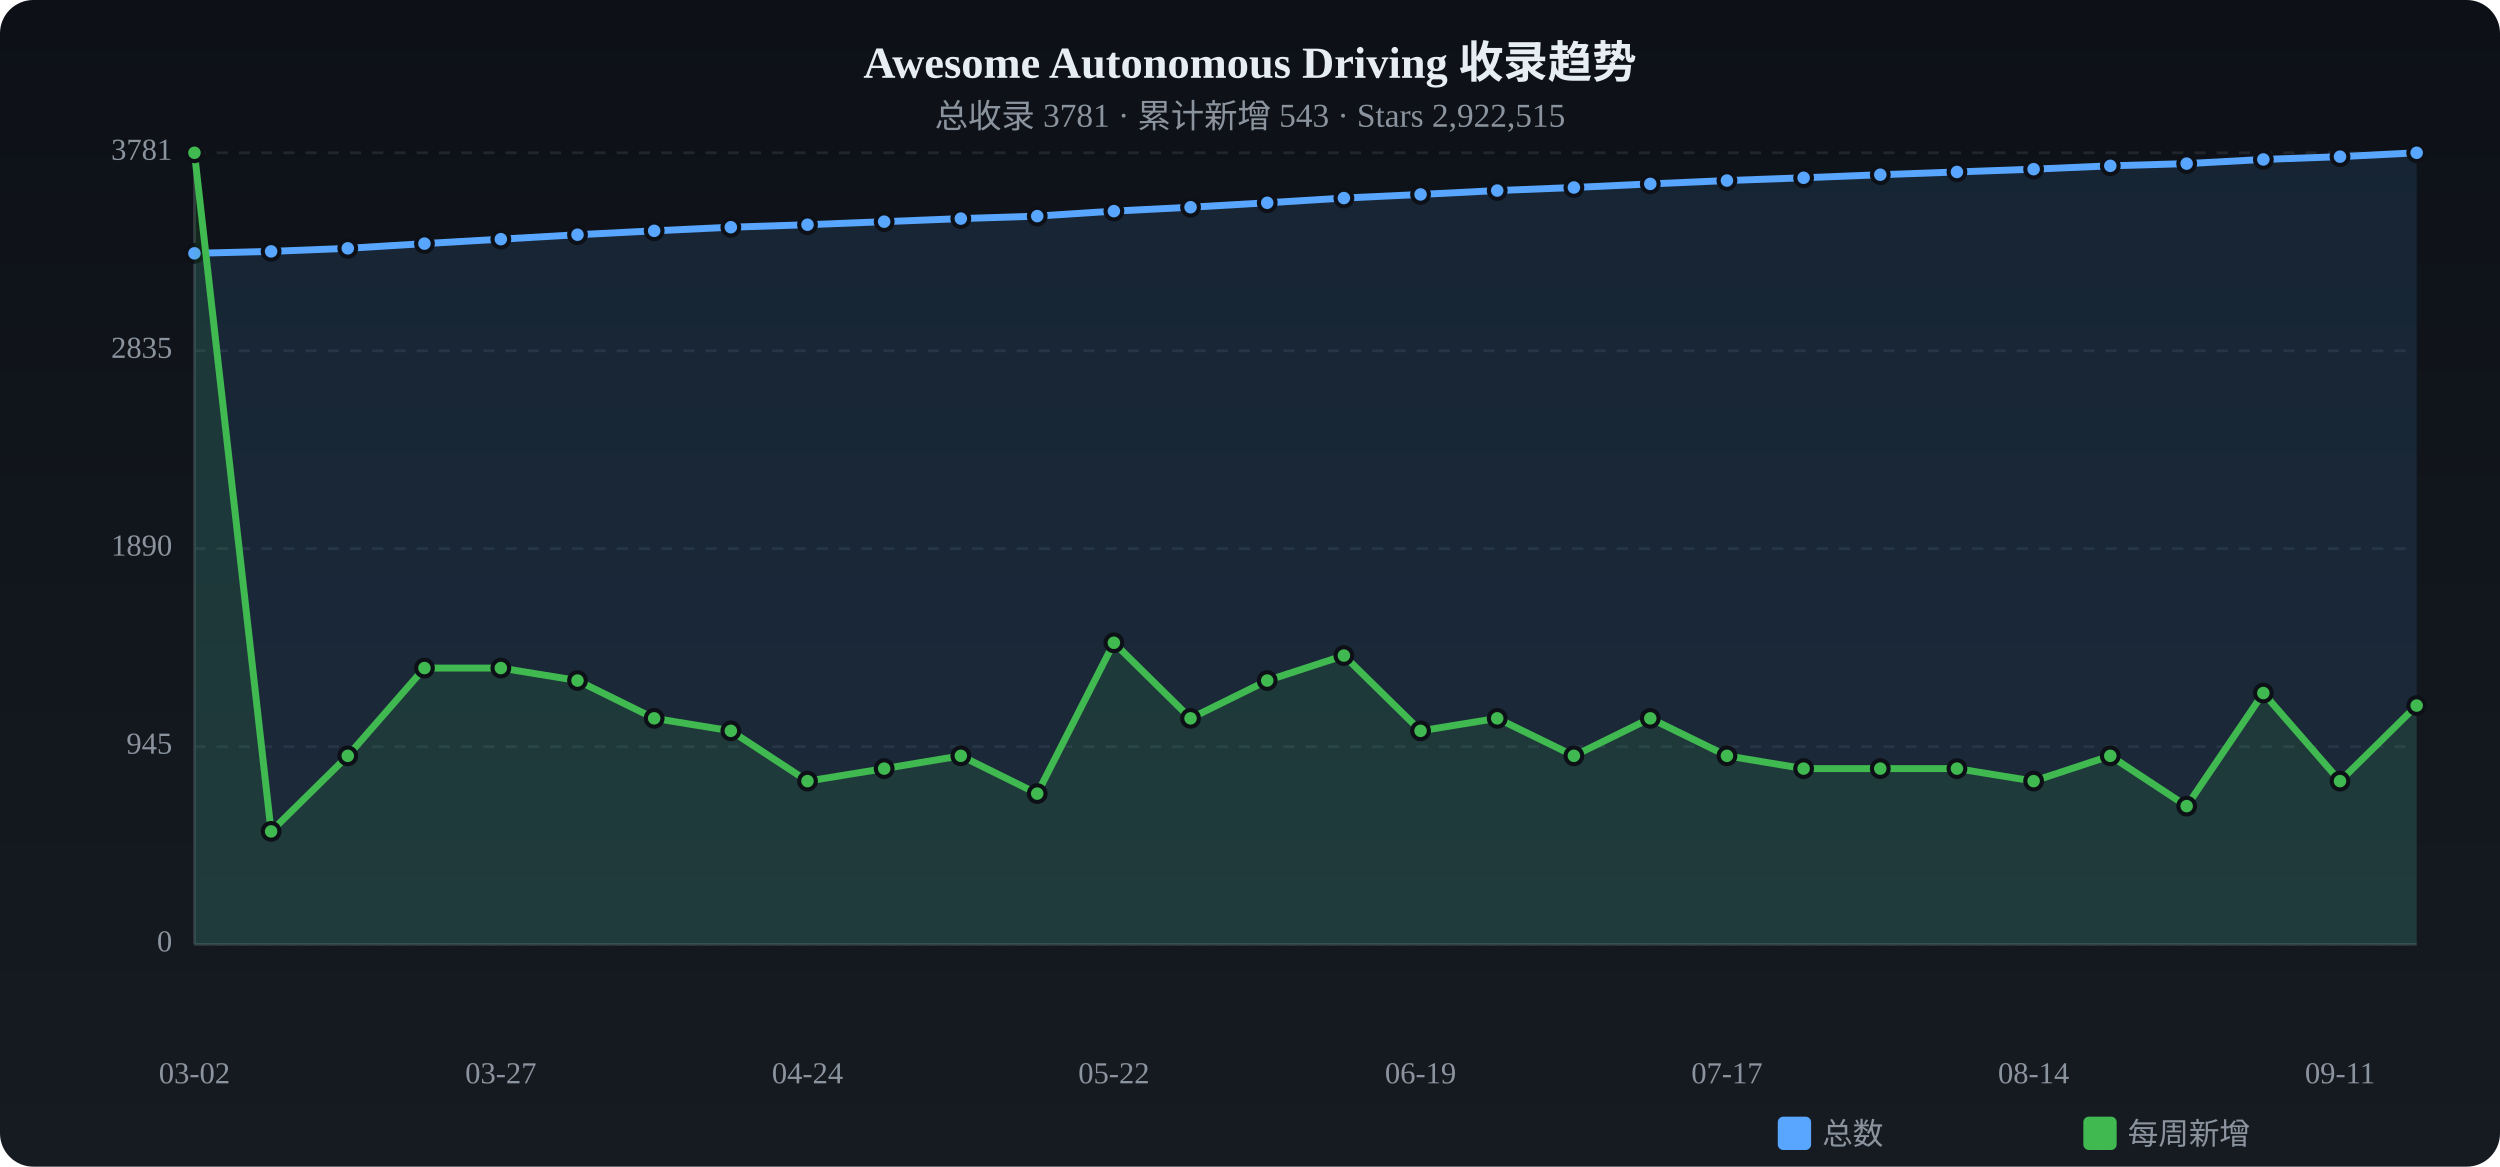
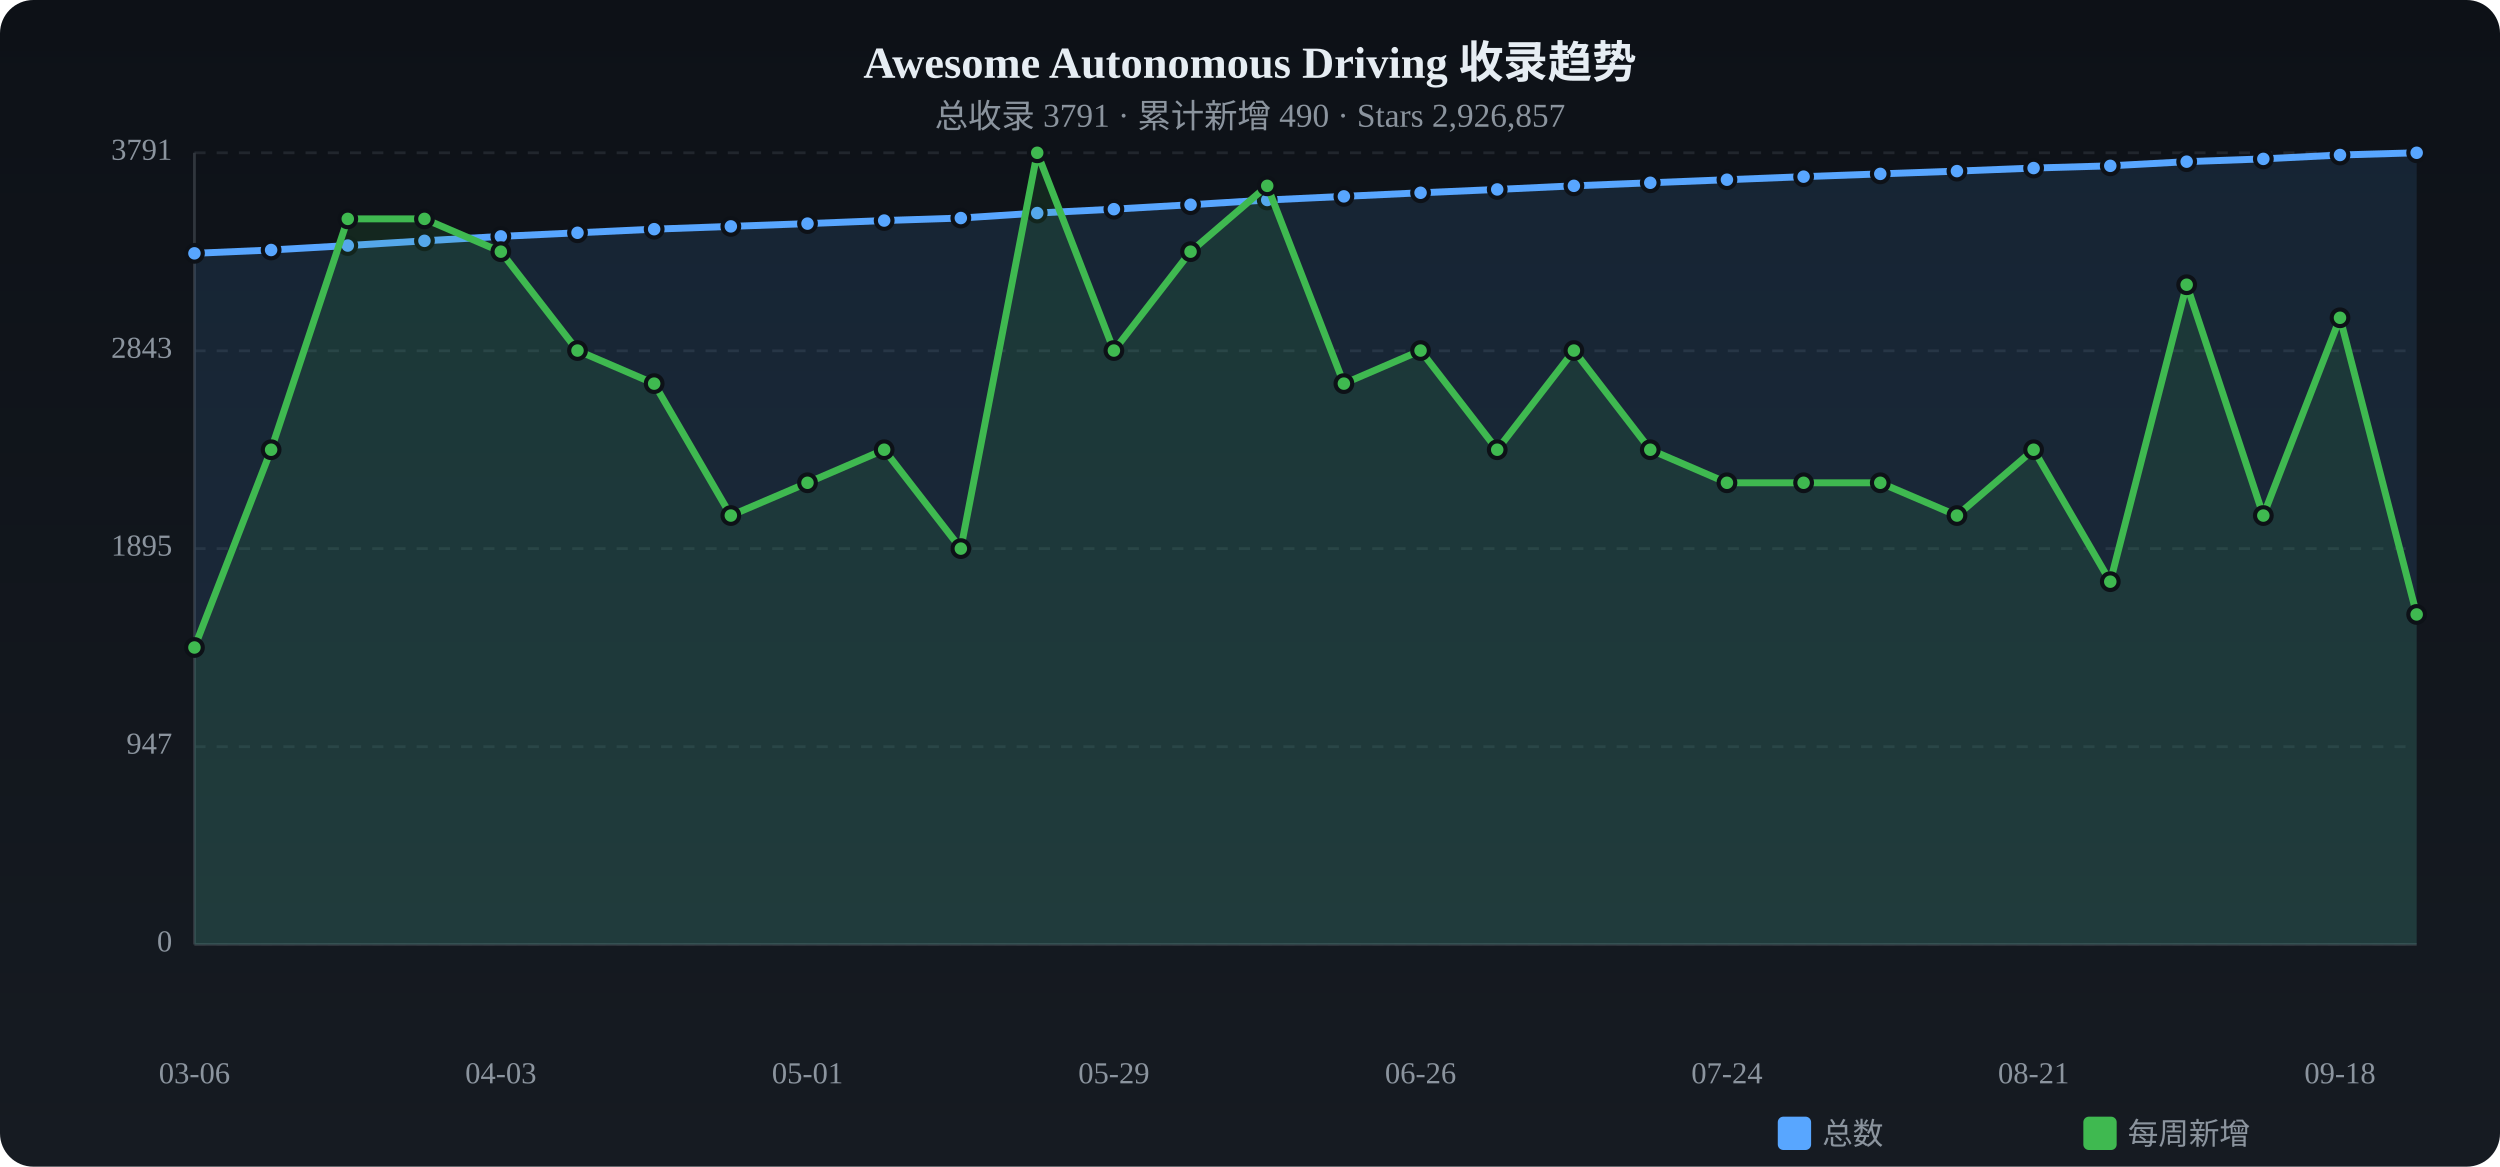
<svg xmlns="http://www.w3.org/2000/svg" viewBox="0 0 900 420" width="900" height="420">
  <defs>
    <linearGradient id="tbg" x1="0%" y1="0%" x2="0%" y2="100%">
      <stop offset="0%" stop-color="#0d1117" />
      <stop offset="100%" stop-color="#161b22" />
    </linearGradient>
  </defs>
  <rect width="900" height="420" rx="12" fill="url(#tbg)" />
  <text x="450.0" y="28" text-anchor="middle" fill="#e6edf3" font-size="16" font-weight="bold">Awesome Autonomous Driving 收录趋势</text>
-   <text x="450.0" y="46" text-anchor="middle" fill="#8b949e" font-size="12">总收录 3781 · 累计新增 543 · Stars 2,922,515</text>
+   <text x="450.0" y="46" text-anchor="middle" fill="#8b949e" font-size="12">总收录 3791 · 累计新增 490 · Stars 2,926,857</text>
  <text x="62" y="340.0" text-anchor="end" fill="#8b949e" font-size="11" dominant-baseline="middle">0</text>
  <line x1="70" y1="340.0" x2="870" y2="340.0" stroke="#21262d" stroke-dasharray="4 4" />
-   <text x="62" y="268.8" text-anchor="end" fill="#8b949e" font-size="11" dominant-baseline="middle">945</text>
+   <text x="62" y="268.8" text-anchor="end" fill="#8b949e" font-size="11" dominant-baseline="middle">947</text>
  <line x1="70" y1="268.8" x2="870" y2="268.8" stroke="#21262d" stroke-dasharray="4 4" />
-   <text x="62" y="197.5" text-anchor="end" fill="#8b949e" font-size="11" dominant-baseline="middle">1890</text>
+   <text x="62" y="197.5" text-anchor="end" fill="#8b949e" font-size="11" dominant-baseline="middle">1895</text>
  <line x1="70" y1="197.5" x2="870" y2="197.5" stroke="#21262d" stroke-dasharray="4 4" />
-   <text x="62" y="126.3" text-anchor="end" fill="#8b949e" font-size="11" dominant-baseline="middle">2835</text>
+   <text x="62" y="126.3" text-anchor="end" fill="#8b949e" font-size="11" dominant-baseline="middle">2843</text>
  <line x1="70" y1="126.3" x2="870" y2="126.3" stroke="#21262d" stroke-dasharray="4 4" />
-   <text x="62" y="55.0" text-anchor="end" fill="#8b949e" font-size="11" dominant-baseline="middle">3781</text>
+   <text x="62" y="55.0" text-anchor="end" fill="#8b949e" font-size="11" dominant-baseline="middle">3791</text>
  <line x1="70" y1="55.0" x2="870" y2="55.0" stroke="#21262d" stroke-dasharray="4 4" />
  <line x1="70" y1="55" x2="70" y2="340" stroke="#30363d" />
  <line x1="70" y1="340" x2="870" y2="340" stroke="#30363d" />
-   <path d="M70.0,91.2 L97.6,90.5 L125.2,89.4 L152.8,87.7 L180.3,86.1 L207.9,84.5 L235.5,83.1 L263.1,81.8 L290.7,80.9 L318.3,79.8 L345.9,78.7 L373.4,77.8 L401.0,76.0 L428.6,74.6 L456.2,73.0 L483.8,71.3 L511.4,70.0 L539.0,68.6 L566.6,67.5 L594.1,66.2 L621.7,65.0 L649.3,64.0 L676.9,62.9 L704.5,61.9 L732.1,60.9 L759.7,59.7 L787.2,58.9 L814.8,57.4 L842.4,56.4 L870.0,55.0 L870.0,340 L70.0,340 Z" fill="#58a6ff" opacity="0.12" />
-   <polyline points="70.0,91.2 97.6,90.5 125.2,89.4 152.8,87.7 180.3,86.1 207.9,84.5 235.5,83.1 263.1,81.8 290.7,80.9 318.3,79.8 345.9,78.7 373.4,77.8 401.0,76.0 428.6,74.6 456.2,73.0 483.8,71.3 511.4,70.0 539.0,68.6 566.6,67.5 594.1,66.2 621.7,65.0 649.3,64.0 676.9,62.9 704.5,61.9 732.1,60.9 759.7,59.7 787.2,58.9 814.8,57.4 842.4,56.4 870.0,55.0" fill="none" stroke="#58a6ff" stroke-width="2.5" stroke-linecap="round" stroke-linejoin="round" />
+   <path d="M70.0,91.2 L97.6,90.0 L125.2,88.4 L152.8,86.7 L180.3,85.1 L207.9,83.8 L235.5,82.5 L263.1,81.5 L290.7,80.5 L318.3,79.4 L345.9,78.5 L373.4,76.7 L401.0,75.3 L428.6,73.7 L456.2,72.0 L483.8,70.7 L511.4,69.4 L539.0,68.2 L566.6,66.9 L594.1,65.8 L621.7,64.7 L649.3,63.6 L676.9,62.6 L704.5,61.6 L732.1,60.5 L759.7,59.7 L787.2,58.2 L814.8,57.2 L842.4,55.8 L870.0,55.0 L870.0,340 L70.0,340 Z" fill="#58a6ff" opacity="0.12" />
+   <polyline points="70.0,91.2 97.6,90.0 125.2,88.4 152.8,86.7 180.3,85.1 207.9,83.8 235.5,82.5 263.1,81.5 290.7,80.5 318.3,79.4 345.9,78.5 373.4,76.7 401.0,75.3 428.6,73.7 456.2,72.0 483.8,70.7 511.4,69.4 539.0,68.2 566.6,66.9 594.1,65.8 621.7,64.7 649.3,63.6 676.9,62.6 704.5,61.6 732.1,60.5 759.7,59.7 787.2,58.2 814.8,57.2 842.4,55.8 870.0,55.0" fill="none" stroke="#58a6ff" stroke-width="2.5" stroke-linecap="round" stroke-linejoin="round" />
  <circle cx="70.0" cy="91.2" r="3" fill="#58a6ff" stroke="#0d1117" stroke-width="1.5" />
-   <circle cx="97.6" cy="90.5" r="3" fill="#58a6ff" stroke="#0d1117" stroke-width="1.5" />
-   <circle cx="125.2" cy="89.4" r="3" fill="#58a6ff" stroke="#0d1117" stroke-width="1.5" />
-   <circle cx="152.8" cy="87.7" r="3" fill="#58a6ff" stroke="#0d1117" stroke-width="1.5" />
-   <circle cx="180.3" cy="86.1" r="3" fill="#58a6ff" stroke="#0d1117" stroke-width="1.5" />
-   <circle cx="207.9" cy="84.5" r="3" fill="#58a6ff" stroke="#0d1117" stroke-width="1.5" />
-   <circle cx="235.5" cy="83.1" r="3" fill="#58a6ff" stroke="#0d1117" stroke-width="1.5" />
-   <circle cx="263.1" cy="81.8" r="3" fill="#58a6ff" stroke="#0d1117" stroke-width="1.5" />
-   <circle cx="290.7" cy="80.9" r="3" fill="#58a6ff" stroke="#0d1117" stroke-width="1.5" />
-   <circle cx="318.3" cy="79.8" r="3" fill="#58a6ff" stroke="#0d1117" stroke-width="1.5" />
-   <circle cx="345.9" cy="78.7" r="3" fill="#58a6ff" stroke="#0d1117" stroke-width="1.5" />
-   <circle cx="373.4" cy="77.8" r="3" fill="#58a6ff" stroke="#0d1117" stroke-width="1.5" />
-   <circle cx="401.0" cy="76.0" r="3" fill="#58a6ff" stroke="#0d1117" stroke-width="1.5" />
-   <circle cx="428.6" cy="74.6" r="3" fill="#58a6ff" stroke="#0d1117" stroke-width="1.5" />
-   <circle cx="456.2" cy="73.0" r="3" fill="#58a6ff" stroke="#0d1117" stroke-width="1.5" />
-   <circle cx="483.8" cy="71.3" r="3" fill="#58a6ff" stroke="#0d1117" stroke-width="1.5" />
-   <circle cx="511.4" cy="70.0" r="3" fill="#58a6ff" stroke="#0d1117" stroke-width="1.5" />
-   <circle cx="539.0" cy="68.6" r="3" fill="#58a6ff" stroke="#0d1117" stroke-width="1.5" />
-   <circle cx="566.6" cy="67.5" r="3" fill="#58a6ff" stroke="#0d1117" stroke-width="1.5" />
-   <circle cx="594.1" cy="66.2" r="3" fill="#58a6ff" stroke="#0d1117" stroke-width="1.5" />
-   <circle cx="621.7" cy="65.0" r="3" fill="#58a6ff" stroke="#0d1117" stroke-width="1.5" />
-   <circle cx="649.3" cy="64.0" r="3" fill="#58a6ff" stroke="#0d1117" stroke-width="1.5" />
-   <circle cx="676.9" cy="62.9" r="3" fill="#58a6ff" stroke="#0d1117" stroke-width="1.5" />
-   <circle cx="704.5" cy="61.9" r="3" fill="#58a6ff" stroke="#0d1117" stroke-width="1.5" />
-   <circle cx="732.1" cy="60.9" r="3" fill="#58a6ff" stroke="#0d1117" stroke-width="1.5" />
+   <circle cx="97.6" cy="90.0" r="3" fill="#58a6ff" stroke="#0d1117" stroke-width="1.5" />
+   <circle cx="125.2" cy="88.4" r="3" fill="#58a6ff" stroke="#0d1117" stroke-width="1.5" />
+   <circle cx="152.8" cy="86.7" r="3" fill="#58a6ff" stroke="#0d1117" stroke-width="1.5" />
+   <circle cx="180.3" cy="85.1" r="3" fill="#58a6ff" stroke="#0d1117" stroke-width="1.5" />
+   <circle cx="207.9" cy="83.8" r="3" fill="#58a6ff" stroke="#0d1117" stroke-width="1.5" />
+   <circle cx="235.5" cy="82.5" r="3" fill="#58a6ff" stroke="#0d1117" stroke-width="1.5" />
+   <circle cx="263.1" cy="81.5" r="3" fill="#58a6ff" stroke="#0d1117" stroke-width="1.5" />
+   <circle cx="290.7" cy="80.5" r="3" fill="#58a6ff" stroke="#0d1117" stroke-width="1.5" />
+   <circle cx="318.3" cy="79.4" r="3" fill="#58a6ff" stroke="#0d1117" stroke-width="1.5" />
+   <circle cx="345.9" cy="78.5" r="3" fill="#58a6ff" stroke="#0d1117" stroke-width="1.5" />
+   <circle cx="373.4" cy="76.7" r="3" fill="#58a6ff" stroke="#0d1117" stroke-width="1.5" />
+   <circle cx="401.0" cy="75.3" r="3" fill="#58a6ff" stroke="#0d1117" stroke-width="1.5" />
+   <circle cx="428.6" cy="73.7" r="3" fill="#58a6ff" stroke="#0d1117" stroke-width="1.5" />
+   <circle cx="456.2" cy="72.0" r="3" fill="#58a6ff" stroke="#0d1117" stroke-width="1.5" />
+   <circle cx="483.8" cy="70.7" r="3" fill="#58a6ff" stroke="#0d1117" stroke-width="1.5" />
+   <circle cx="511.4" cy="69.4" r="3" fill="#58a6ff" stroke="#0d1117" stroke-width="1.5" />
+   <circle cx="539.0" cy="68.2" r="3" fill="#58a6ff" stroke="#0d1117" stroke-width="1.5" />
+   <circle cx="566.6" cy="66.9" r="3" fill="#58a6ff" stroke="#0d1117" stroke-width="1.5" />
+   <circle cx="594.1" cy="65.8" r="3" fill="#58a6ff" stroke="#0d1117" stroke-width="1.5" />
+   <circle cx="621.7" cy="64.7" r="3" fill="#58a6ff" stroke="#0d1117" stroke-width="1.5" />
+   <circle cx="649.3" cy="63.6" r="3" fill="#58a6ff" stroke="#0d1117" stroke-width="1.5" />
+   <circle cx="676.9" cy="62.6" r="3" fill="#58a6ff" stroke="#0d1117" stroke-width="1.5" />
+   <circle cx="704.5" cy="61.6" r="3" fill="#58a6ff" stroke="#0d1117" stroke-width="1.5" />
+   <circle cx="732.1" cy="60.5" r="3" fill="#58a6ff" stroke="#0d1117" stroke-width="1.5" />
  <circle cx="759.7" cy="59.7" r="3" fill="#58a6ff" stroke="#0d1117" stroke-width="1.5" />
-   <circle cx="787.2" cy="58.9" r="3" fill="#58a6ff" stroke="#0d1117" stroke-width="1.5" />
-   <circle cx="814.8" cy="57.4" r="3" fill="#58a6ff" stroke="#0d1117" stroke-width="1.5" />
-   <circle cx="842.4" cy="56.4" r="3" fill="#58a6ff" stroke="#0d1117" stroke-width="1.5" />
+   <circle cx="787.2" cy="58.2" r="3" fill="#58a6ff" stroke="#0d1117" stroke-width="1.5" />
+   <circle cx="814.8" cy="57.2" r="3" fill="#58a6ff" stroke="#0d1117" stroke-width="1.5" />
+   <circle cx="842.4" cy="55.8" r="3" fill="#58a6ff" stroke="#0d1117" stroke-width="1.5" />
  <circle cx="870.0" cy="55.0" r="3" fill="#58a6ff" stroke="#0d1117" stroke-width="1.5" />
-   <path d="M70.0,55.0 L97.6,299.3 L125.2,272.1 L152.8,240.5 L180.3,240.5 L207.9,245.0 L235.5,258.6 L263.1,263.1 L290.7,281.2 L318.3,276.7 L345.9,272.1 L373.4,285.7 L401.0,231.4 L428.6,258.6 L456.2,245.0 L483.8,236.0 L511.4,263.1 L539.0,258.6 L566.6,272.1 L594.1,258.6 L621.7,272.1 L649.3,276.7 L676.9,276.7 L704.5,276.7 L732.1,281.2 L759.7,272.1 L787.2,290.2 L814.8,249.5 L842.4,281.2 L870.0,254.0 L870.0,340 L70.0,340 Z" fill="#3fb950" opacity="0.12" />
-   <polyline points="70.0,55.0 97.6,299.3 125.2,272.1 152.8,240.5 180.3,240.5 207.9,245.0 235.5,258.6 263.1,263.1 290.7,281.2 318.3,276.7 345.9,272.1 373.4,285.7 401.0,231.4 428.6,258.6 456.2,245.0 483.8,236.0 511.4,263.1 539.0,258.6 566.6,272.1 594.1,258.6 621.7,272.1 649.3,276.7 676.9,276.7 704.5,276.7 732.1,281.2 759.7,272.1 787.2,290.2 814.8,249.5 842.4,281.2 870.0,254.0" fill="none" stroke="#3fb950" stroke-width="2.5" stroke-linecap="round" stroke-linejoin="round" />
-   <circle cx="70.0" cy="55.0" r="3" fill="#3fb950" stroke="#0d1117" stroke-width="1.5" />
-   <circle cx="97.6" cy="299.3" r="3" fill="#3fb950" stroke="#0d1117" stroke-width="1.5" />
-   <circle cx="125.2" cy="272.1" r="3" fill="#3fb950" stroke="#0d1117" stroke-width="1.5" />
-   <circle cx="152.8" cy="240.5" r="3" fill="#3fb950" stroke="#0d1117" stroke-width="1.5" />
-   <circle cx="180.3" cy="240.5" r="3" fill="#3fb950" stroke="#0d1117" stroke-width="1.5" />
-   <circle cx="207.9" cy="245.0" r="3" fill="#3fb950" stroke="#0d1117" stroke-width="1.5" />
-   <circle cx="235.5" cy="258.6" r="3" fill="#3fb950" stroke="#0d1117" stroke-width="1.5" />
-   <circle cx="263.1" cy="263.1" r="3" fill="#3fb950" stroke="#0d1117" stroke-width="1.5" />
-   <circle cx="290.7" cy="281.2" r="3" fill="#3fb950" stroke="#0d1117" stroke-width="1.5" />
-   <circle cx="318.3" cy="276.7" r="3" fill="#3fb950" stroke="#0d1117" stroke-width="1.5" />
-   <circle cx="345.9" cy="272.1" r="3" fill="#3fb950" stroke="#0d1117" stroke-width="1.5" />
-   <circle cx="373.4" cy="285.7" r="3" fill="#3fb950" stroke="#0d1117" stroke-width="1.5" />
-   <circle cx="401.0" cy="231.4" r="3" fill="#3fb950" stroke="#0d1117" stroke-width="1.5" />
-   <circle cx="428.6" cy="258.6" r="3" fill="#3fb950" stroke="#0d1117" stroke-width="1.5" />
-   <circle cx="456.2" cy="245.0" r="3" fill="#3fb950" stroke="#0d1117" stroke-width="1.5" />
-   <circle cx="483.8" cy="236.0" r="3" fill="#3fb950" stroke="#0d1117" stroke-width="1.5" />
-   <circle cx="511.4" cy="263.1" r="3" fill="#3fb950" stroke="#0d1117" stroke-width="1.5" />
-   <circle cx="539.0" cy="258.6" r="3" fill="#3fb950" stroke="#0d1117" stroke-width="1.5" />
-   <circle cx="566.6" cy="272.1" r="3" fill="#3fb950" stroke="#0d1117" stroke-width="1.5" />
-   <circle cx="594.1" cy="258.6" r="3" fill="#3fb950" stroke="#0d1117" stroke-width="1.5" />
-   <circle cx="621.7" cy="272.1" r="3" fill="#3fb950" stroke="#0d1117" stroke-width="1.5" />
-   <circle cx="649.3" cy="276.7" r="3" fill="#3fb950" stroke="#0d1117" stroke-width="1.5" />
-   <circle cx="676.9" cy="276.7" r="3" fill="#3fb950" stroke="#0d1117" stroke-width="1.5" />
-   <circle cx="704.5" cy="276.7" r="3" fill="#3fb950" stroke="#0d1117" stroke-width="1.5" />
-   <circle cx="732.1" cy="281.2" r="3" fill="#3fb950" stroke="#0d1117" stroke-width="1.5" />
-   <circle cx="759.7" cy="272.1" r="3" fill="#3fb950" stroke="#0d1117" stroke-width="1.5" />
-   <circle cx="787.2" cy="290.2" r="3" fill="#3fb950" stroke="#0d1117" stroke-width="1.5" />
-   <circle cx="814.8" cy="249.5" r="3" fill="#3fb950" stroke="#0d1117" stroke-width="1.5" />
-   <circle cx="842.4" cy="281.2" r="3" fill="#3fb950" stroke="#0d1117" stroke-width="1.5" />
-   <circle cx="870.0" cy="254.0" r="3" fill="#3fb950" stroke="#0d1117" stroke-width="1.5" />
-   <text x="70.0" y="390" text-anchor="middle" fill="#8b949e" font-size="11">03-02</text>
-   <text x="180.3" y="390" text-anchor="middle" fill="#8b949e" font-size="11">03-27</text>
-   <text x="290.7" y="390" text-anchor="middle" fill="#8b949e" font-size="11">04-24</text>
-   <text x="401.0" y="390" text-anchor="middle" fill="#8b949e" font-size="11">05-22</text>
-   <text x="511.4" y="390" text-anchor="middle" fill="#8b949e" font-size="11">06-19</text>
-   <text x="621.7" y="390" text-anchor="middle" fill="#8b949e" font-size="11">07-17</text>
-   <text x="732.1" y="390" text-anchor="middle" fill="#8b949e" font-size="11">08-14</text>
-   <text x="842.4" y="390" text-anchor="middle" fill="#8b949e" font-size="11">09-11</text>
+   <path d="M70.0,233.1 L97.6,161.9 L125.2,78.8 L152.8,78.8 L180.3,90.6 L207.9,126.2 L235.5,138.1 L263.1,185.6 L290.7,173.8 L318.3,161.9 L345.9,197.5 L373.4,55.0 L401.0,126.2 L428.6,90.6 L456.2,66.9 L483.8,138.1 L511.4,126.2 L539.0,161.9 L566.6,126.2 L594.1,161.9 L621.7,173.8 L649.3,173.8 L676.9,173.8 L704.5,185.6 L732.1,161.9 L759.7,209.4 L787.2,102.5 L814.8,185.6 L842.4,114.4 L870.0,221.2 L870.0,340 L70.0,340 Z" fill="#3fb950" opacity="0.12" />
+   <polyline points="70.0,233.1 97.6,161.9 125.2,78.8 152.8,78.8 180.3,90.6 207.9,126.2 235.5,138.1 263.1,185.6 290.7,173.8 318.3,161.9 345.9,197.5 373.4,55.0 401.0,126.2 428.6,90.6 456.2,66.9 483.8,138.1 511.4,126.2 539.0,161.9 566.6,126.2 594.1,161.9 621.7,173.8 649.3,173.8 676.9,173.8 704.5,185.6 732.1,161.9 759.7,209.4 787.2,102.5 814.8,185.6 842.4,114.4 870.0,221.2" fill="none" stroke="#3fb950" stroke-width="2.5" stroke-linecap="round" stroke-linejoin="round" />
+   <circle cx="70.0" cy="233.1" r="3" fill="#3fb950" stroke="#0d1117" stroke-width="1.5" />
+   <circle cx="97.6" cy="161.9" r="3" fill="#3fb950" stroke="#0d1117" stroke-width="1.5" />
+   <circle cx="125.2" cy="78.8" r="3" fill="#3fb950" stroke="#0d1117" stroke-width="1.5" />
+   <circle cx="152.8" cy="78.8" r="3" fill="#3fb950" stroke="#0d1117" stroke-width="1.5" />
+   <circle cx="180.3" cy="90.6" r="3" fill="#3fb950" stroke="#0d1117" stroke-width="1.5" />
+   <circle cx="207.9" cy="126.2" r="3" fill="#3fb950" stroke="#0d1117" stroke-width="1.5" />
+   <circle cx="235.5" cy="138.1" r="3" fill="#3fb950" stroke="#0d1117" stroke-width="1.5" />
+   <circle cx="263.1" cy="185.6" r="3" fill="#3fb950" stroke="#0d1117" stroke-width="1.5" />
+   <circle cx="290.7" cy="173.8" r="3" fill="#3fb950" stroke="#0d1117" stroke-width="1.5" />
+   <circle cx="318.3" cy="161.9" r="3" fill="#3fb950" stroke="#0d1117" stroke-width="1.5" />
+   <circle cx="345.9" cy="197.5" r="3" fill="#3fb950" stroke="#0d1117" stroke-width="1.5" />
+   <circle cx="373.4" cy="55.0" r="3" fill="#3fb950" stroke="#0d1117" stroke-width="1.5" />
+   <circle cx="401.0" cy="126.2" r="3" fill="#3fb950" stroke="#0d1117" stroke-width="1.5" />
+   <circle cx="428.6" cy="90.6" r="3" fill="#3fb950" stroke="#0d1117" stroke-width="1.5" />
+   <circle cx="456.2" cy="66.9" r="3" fill="#3fb950" stroke="#0d1117" stroke-width="1.5" />
+   <circle cx="483.8" cy="138.1" r="3" fill="#3fb950" stroke="#0d1117" stroke-width="1.5" />
+   <circle cx="511.4" cy="126.2" r="3" fill="#3fb950" stroke="#0d1117" stroke-width="1.5" />
+   <circle cx="539.0" cy="161.9" r="3" fill="#3fb950" stroke="#0d1117" stroke-width="1.5" />
+   <circle cx="566.6" cy="126.2" r="3" fill="#3fb950" stroke="#0d1117" stroke-width="1.5" />
+   <circle cx="594.1" cy="161.9" r="3" fill="#3fb950" stroke="#0d1117" stroke-width="1.5" />
+   <circle cx="621.7" cy="173.8" r="3" fill="#3fb950" stroke="#0d1117" stroke-width="1.5" />
+   <circle cx="649.3" cy="173.8" r="3" fill="#3fb950" stroke="#0d1117" stroke-width="1.5" />
+   <circle cx="676.9" cy="173.8" r="3" fill="#3fb950" stroke="#0d1117" stroke-width="1.5" />
+   <circle cx="704.5" cy="185.6" r="3" fill="#3fb950" stroke="#0d1117" stroke-width="1.5" />
+   <circle cx="732.1" cy="161.9" r="3" fill="#3fb950" stroke="#0d1117" stroke-width="1.5" />
+   <circle cx="759.7" cy="209.4" r="3" fill="#3fb950" stroke="#0d1117" stroke-width="1.5" />
+   <circle cx="787.2" cy="102.5" r="3" fill="#3fb950" stroke="#0d1117" stroke-width="1.5" />
+   <circle cx="814.8" cy="185.6" r="3" fill="#3fb950" stroke="#0d1117" stroke-width="1.5" />
+   <circle cx="842.4" cy="114.4" r="3" fill="#3fb950" stroke="#0d1117" stroke-width="1.5" />
+   <circle cx="870.0" cy="221.2" r="3" fill="#3fb950" stroke="#0d1117" stroke-width="1.5" />
+   <text x="70.0" y="390" text-anchor="middle" fill="#8b949e" font-size="11">03-06</text>
+   <text x="180.3" y="390" text-anchor="middle" fill="#8b949e" font-size="11">04-03</text>
+   <text x="290.7" y="390" text-anchor="middle" fill="#8b949e" font-size="11">05-01</text>
+   <text x="401.0" y="390" text-anchor="middle" fill="#8b949e" font-size="11">05-29</text>
+   <text x="511.4" y="390" text-anchor="middle" fill="#8b949e" font-size="11">06-26</text>
+   <text x="621.7" y="390" text-anchor="middle" fill="#8b949e" font-size="11">07-24</text>
+   <text x="732.1" y="390" text-anchor="middle" fill="#8b949e" font-size="11">08-21</text>
+   <text x="842.4" y="390" text-anchor="middle" fill="#8b949e" font-size="11">09-18</text>
  <rect x="640" y="402" width="12" height="12" rx="2" fill="#58a6ff" />
  <text x="656" y="412" fill="#8b949e" font-size="11">总数</text>
  <rect x="750" y="402" width="12" height="12" rx="2" fill="#3fb950" />
  <text x="766" y="412" fill="#8b949e" font-size="11">每周新增</text>
</svg>
